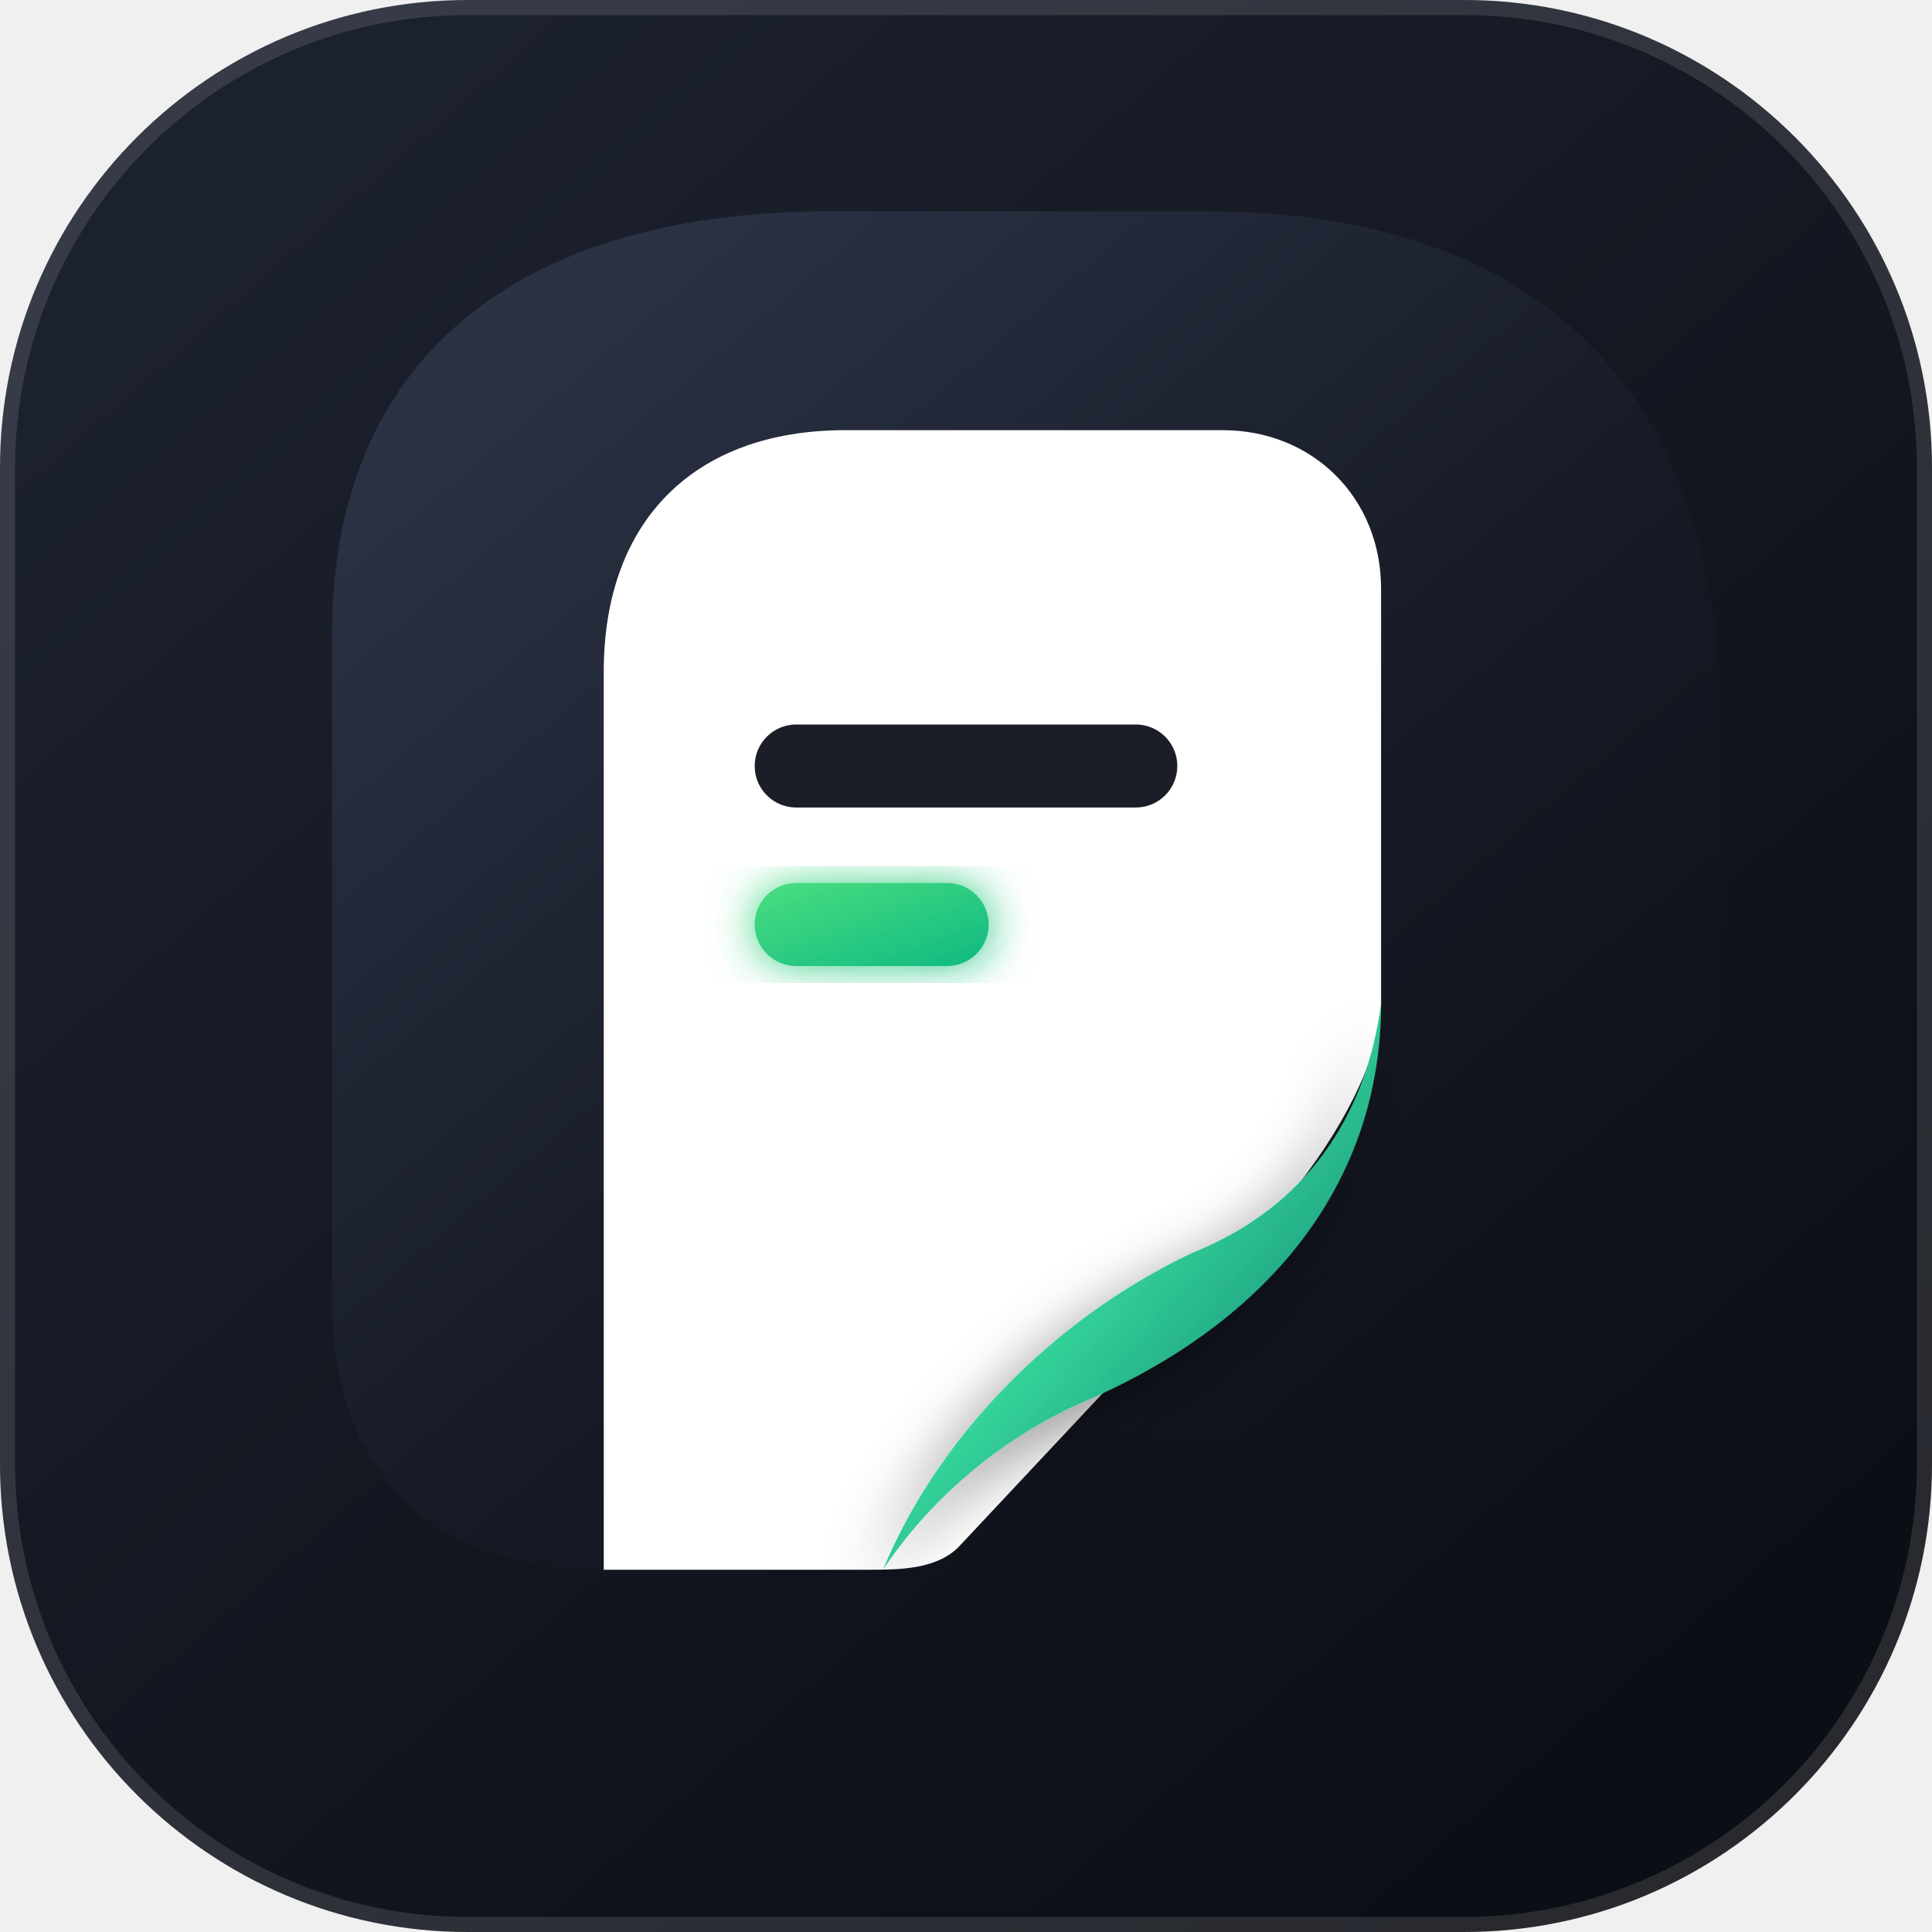
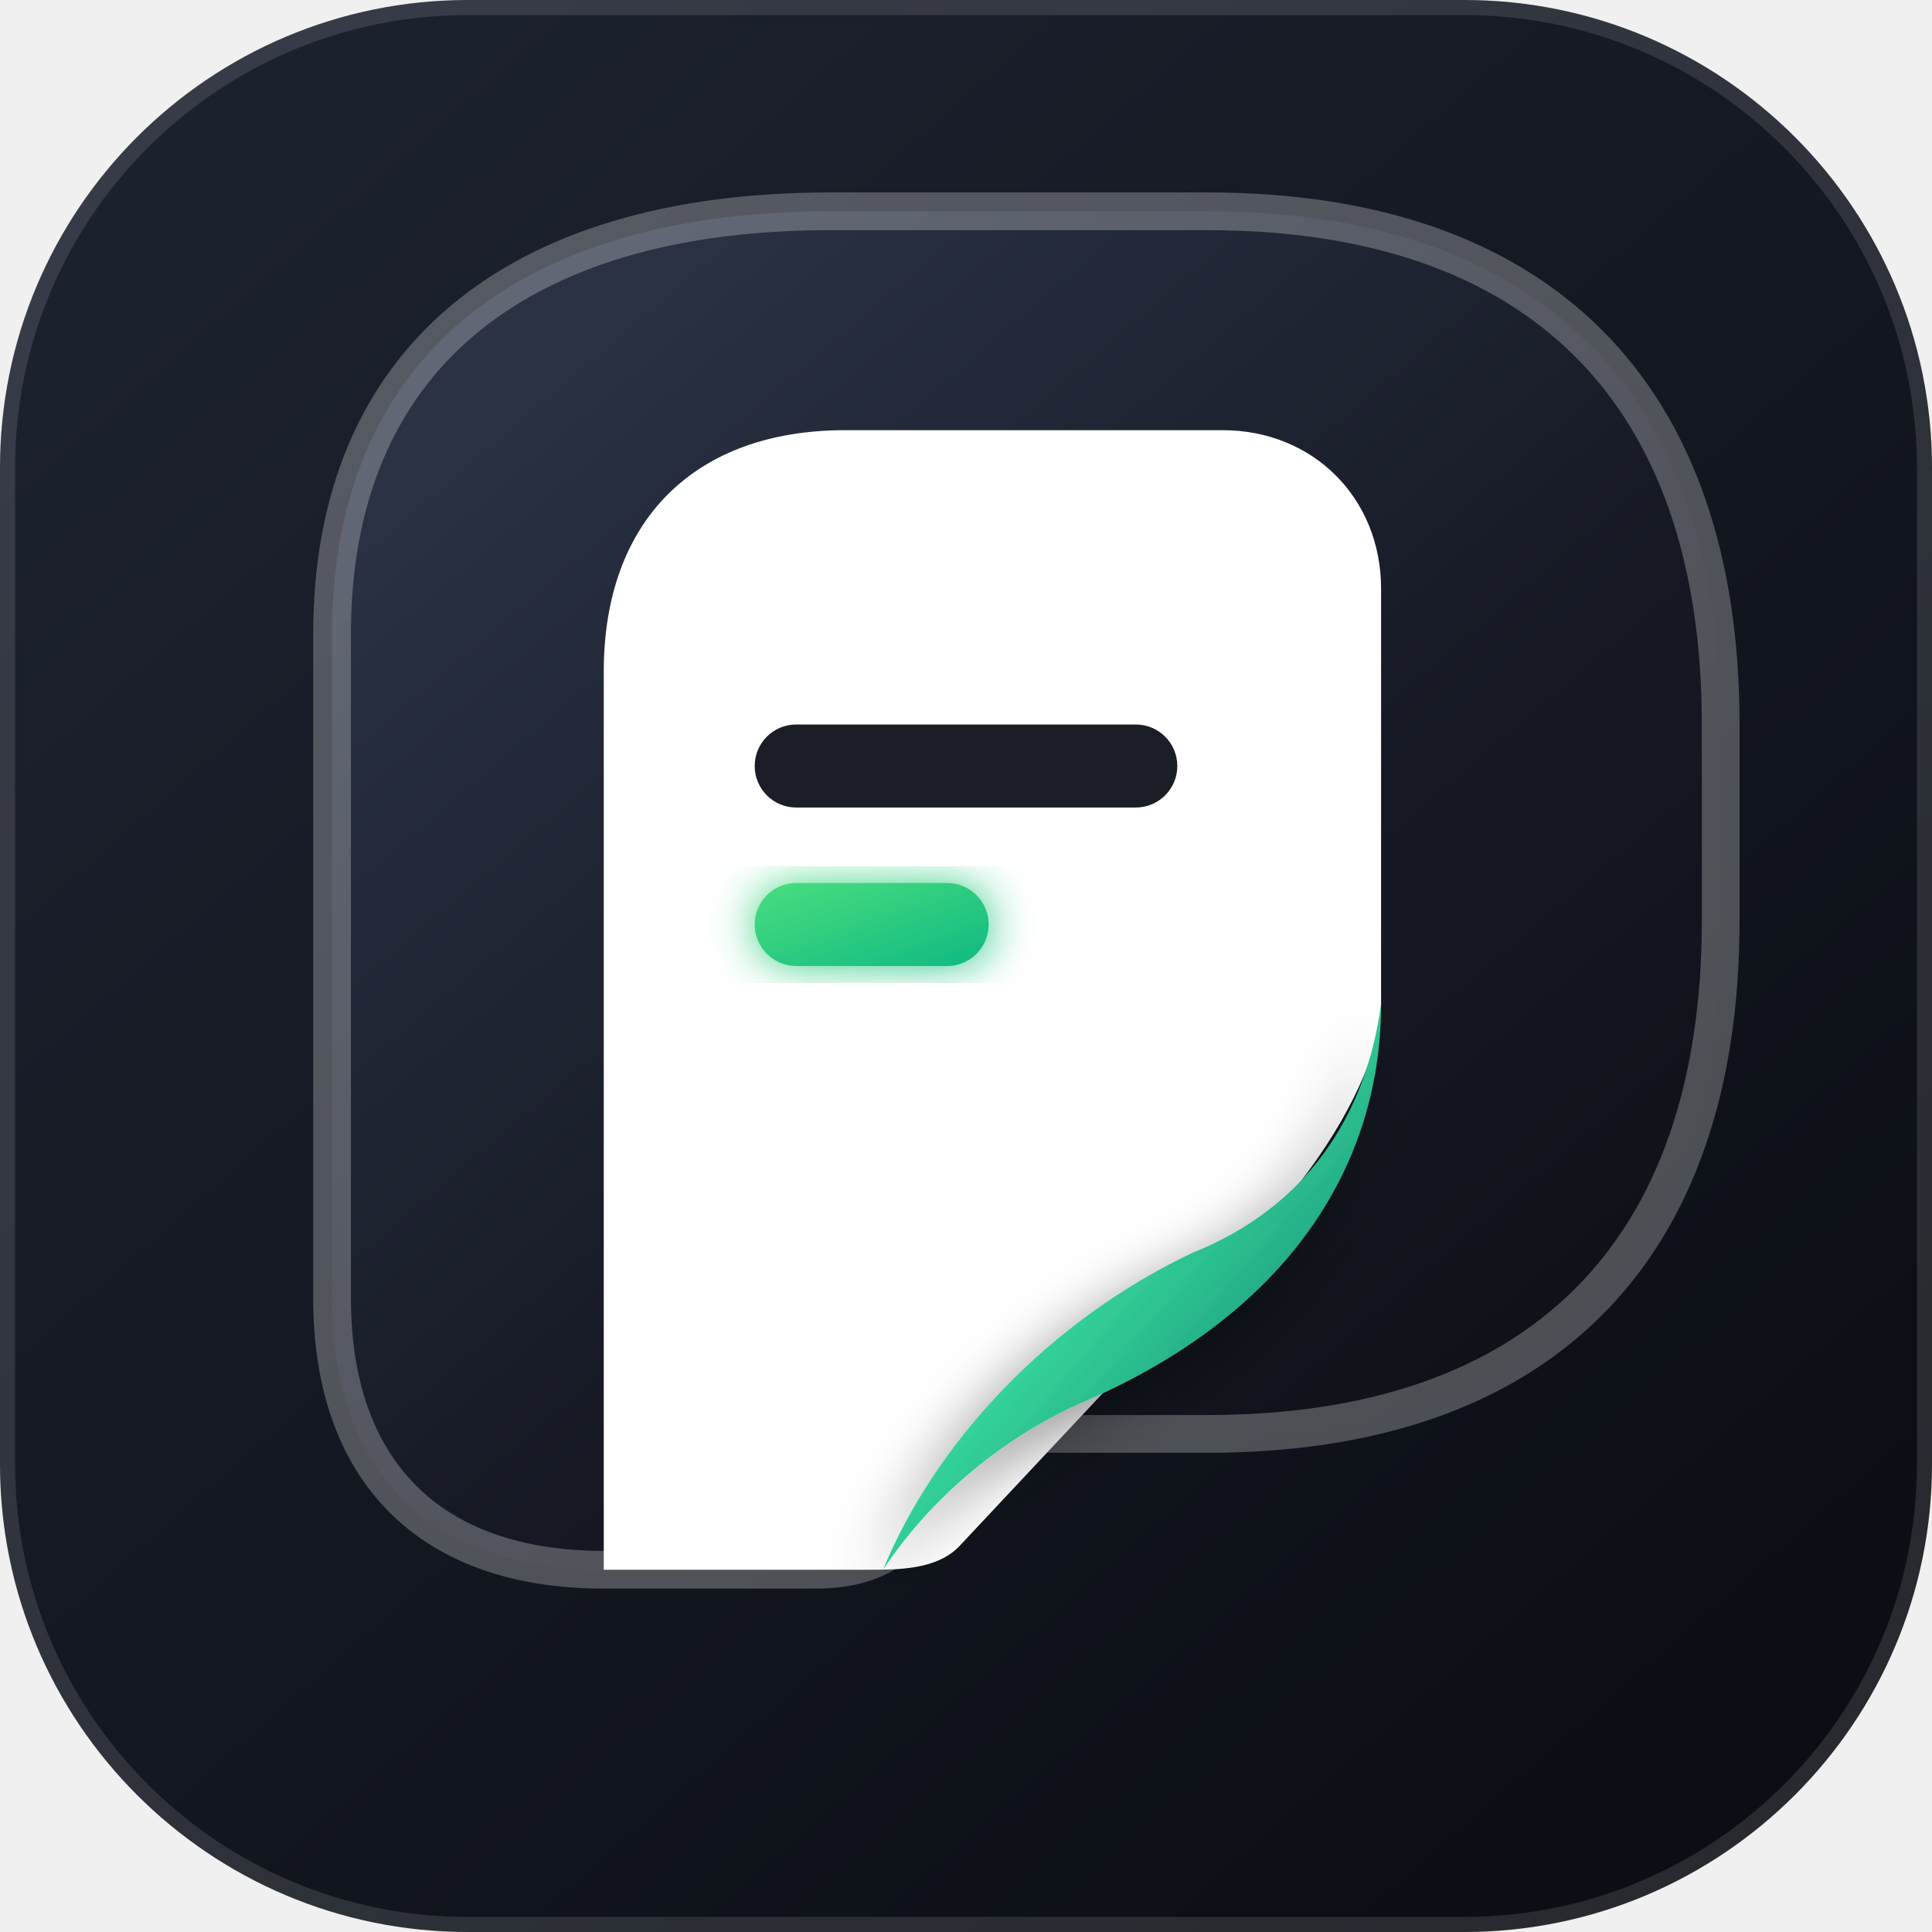
<svg xmlns="http://www.w3.org/2000/svg" viewBox="0 0 512 512" fill="none">
  <defs>
    <linearGradient id="favBgGrad" x1="15%" y1="10%" x2="85%" y2="90%">
      <stop offset="0%" stop-color="#1c212e" />
      <stop offset="100%" stop-color="#0b0e14" />
    </linearGradient>
    <linearGradient id="favPBodyGrad" x1="15%" y1="10%" x2="85%" y2="90%">
      <stop offset="0%" stop-color="#2a3244" />
      <stop offset="60%" stop-color="#161924" />
      <stop offset="100%" stop-color="#0f1118" />
    </linearGradient>
    <linearGradient id="favJadeGrad" x1="0%" y1="0%" x2="100%" y2="100%">
      <stop offset="0%" stop-color="#4ade80" />
      <stop offset="100%" stop-color="#10b981" />
    </linearGradient>
    <linearGradient id="favCurlGrad" x1="10%" y1="10%" x2="90%" y2="90%">
      <stop offset="0%" stop-color="#6ee7b7" />
      <stop offset="45%" stop-color="#34d399" />
      <stop offset="100%" stop-color="#0f766e" />
    </linearGradient>
    <filter id="favCurlShadow" x="-30%" y="-30%" width="160%" height="160%">
      <feDropShadow dx="-4" dy="6" stdDeviation="8" flood-color="#000000" flood-opacity="0.45" />
    </filter>
    <filter id="favIconGlow" x="-20%" y="-20%" width="140%" height="140%">
      <feGaussianBlur stdDeviation="6" result="blur" />
      <feComposite in="SourceGraphic" in2="blur" operator="over" />
    </filter>
  </defs>
  <rect width="512" height="512" rx="124" fill="url(#favBgGrad)" />
  <rect width="508" height="508" x="2" y="2" rx="122" stroke="rgba(255, 255, 255, 0.12)" stroke-width="4" />
  <g transform="translate(0, 0)">
-     <path d="M 160 416 C 114 416 88 390 88 344 L 88 168 C 88 96 136 56 220 56 L 320 56 C 408 56 456 104 456 192 L 456 244 C 456 332 408 380 320 380 L 264 380 C 258 380 252 384 250 390 C 244 406 236 416 216 416 Z" fill="url(#favPBodyGrad)" />
+     <path d="M 160 416 C 114 416 88 390 88 344 L 88 168 C 88 96 136 56 220 56 L 320 56 C 408 56 456 104 456 192 L 456 244 C 456 332 408 380 320 380 L 264 380 C 258 380 252 384 250 390 C 244 406 236 416 216 416 Z" fill="url(#favPBodyGrad)" stroke="rgba(255, 255, 255, 0.26)" stroke-width="10" stroke-linejoin="round" />
    <path d="M 160 416 L 160 178 C 160 138 184 114 224 114 L 324 114 C 348 114 366 132 366 156 L 366 266 C 366 278 358 296 344 314 L 254 410 C 248 416 238 416 230 416 Z" fill="#FFFFFF" />
    <rect x="200" y="192" width="112" height="22" rx="11" fill="#1b1e26" />
    <rect x="200" y="234" width="62" height="22" rx="11" fill="url(#favJadeGrad)" filter="url(#favIconGlow)" />
    <path d="M 366 266 C 366 312 338 350 286 372 C 264 382 246 398 234 416 C 248 382 278 350 316 332 C 346 320 362 296 366 266 Z" fill="url(#favCurlGrad)" filter="url(#favCurlShadow)" />
  </g>
</svg>
